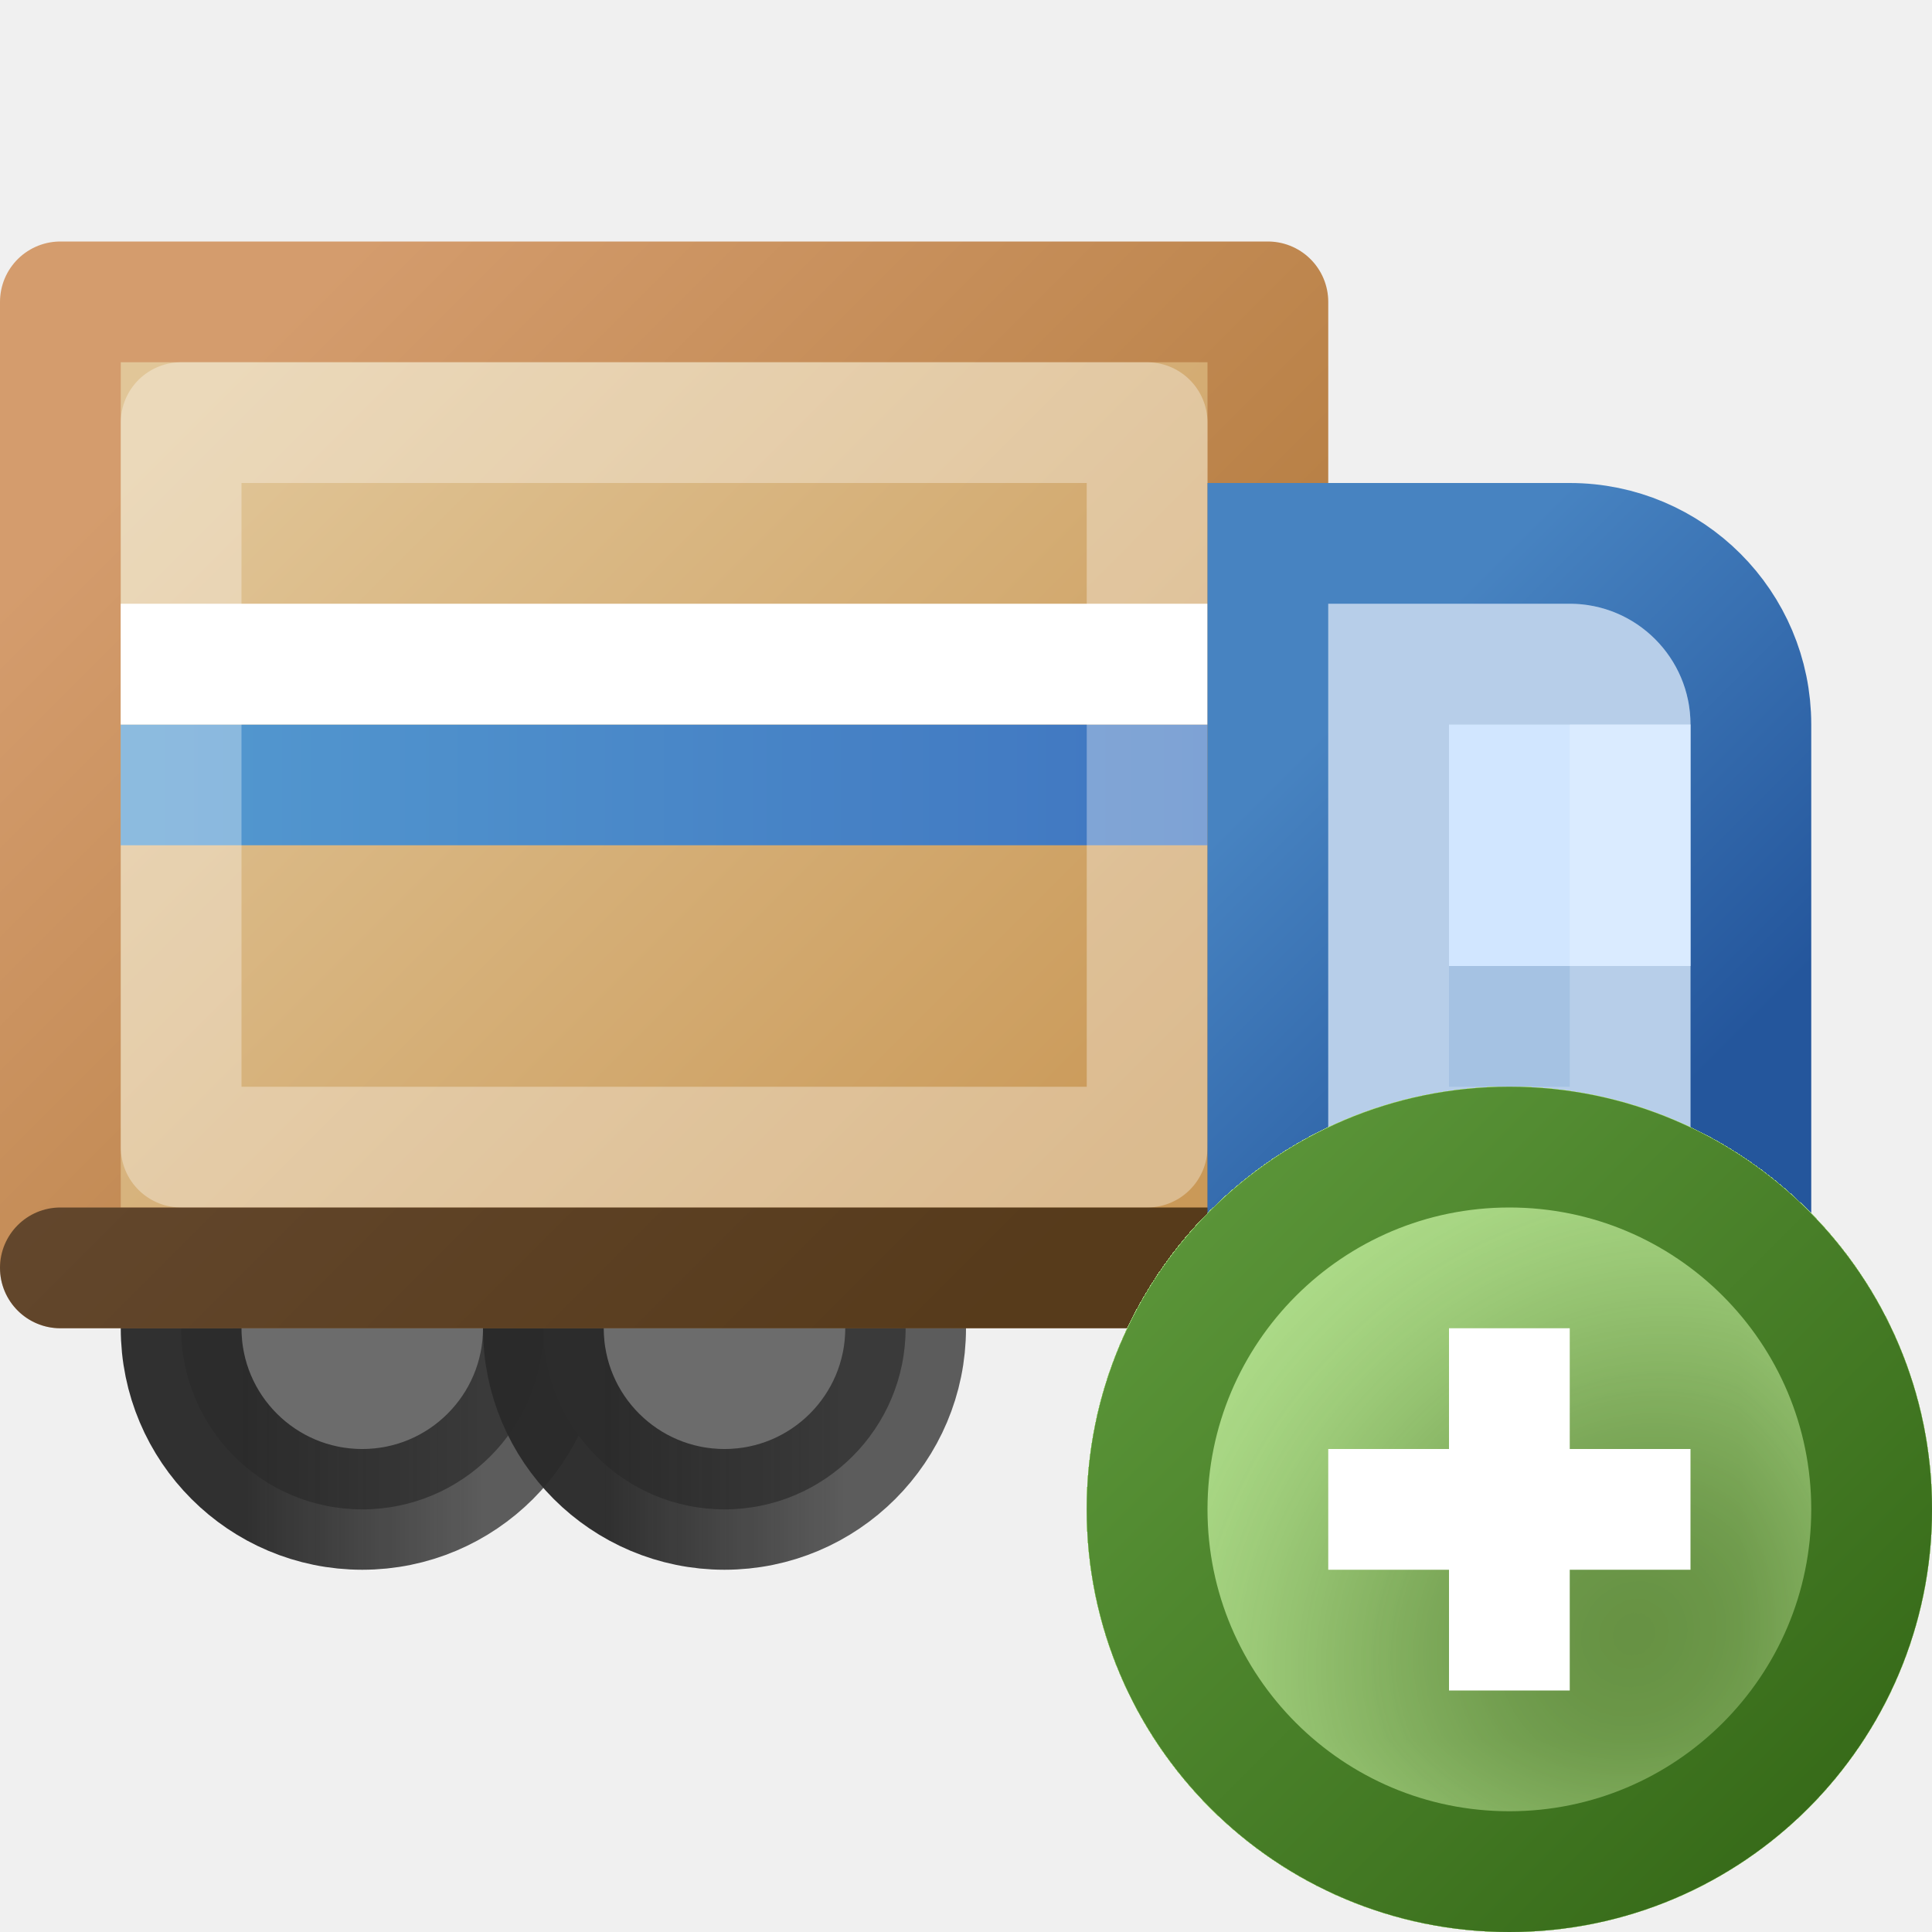
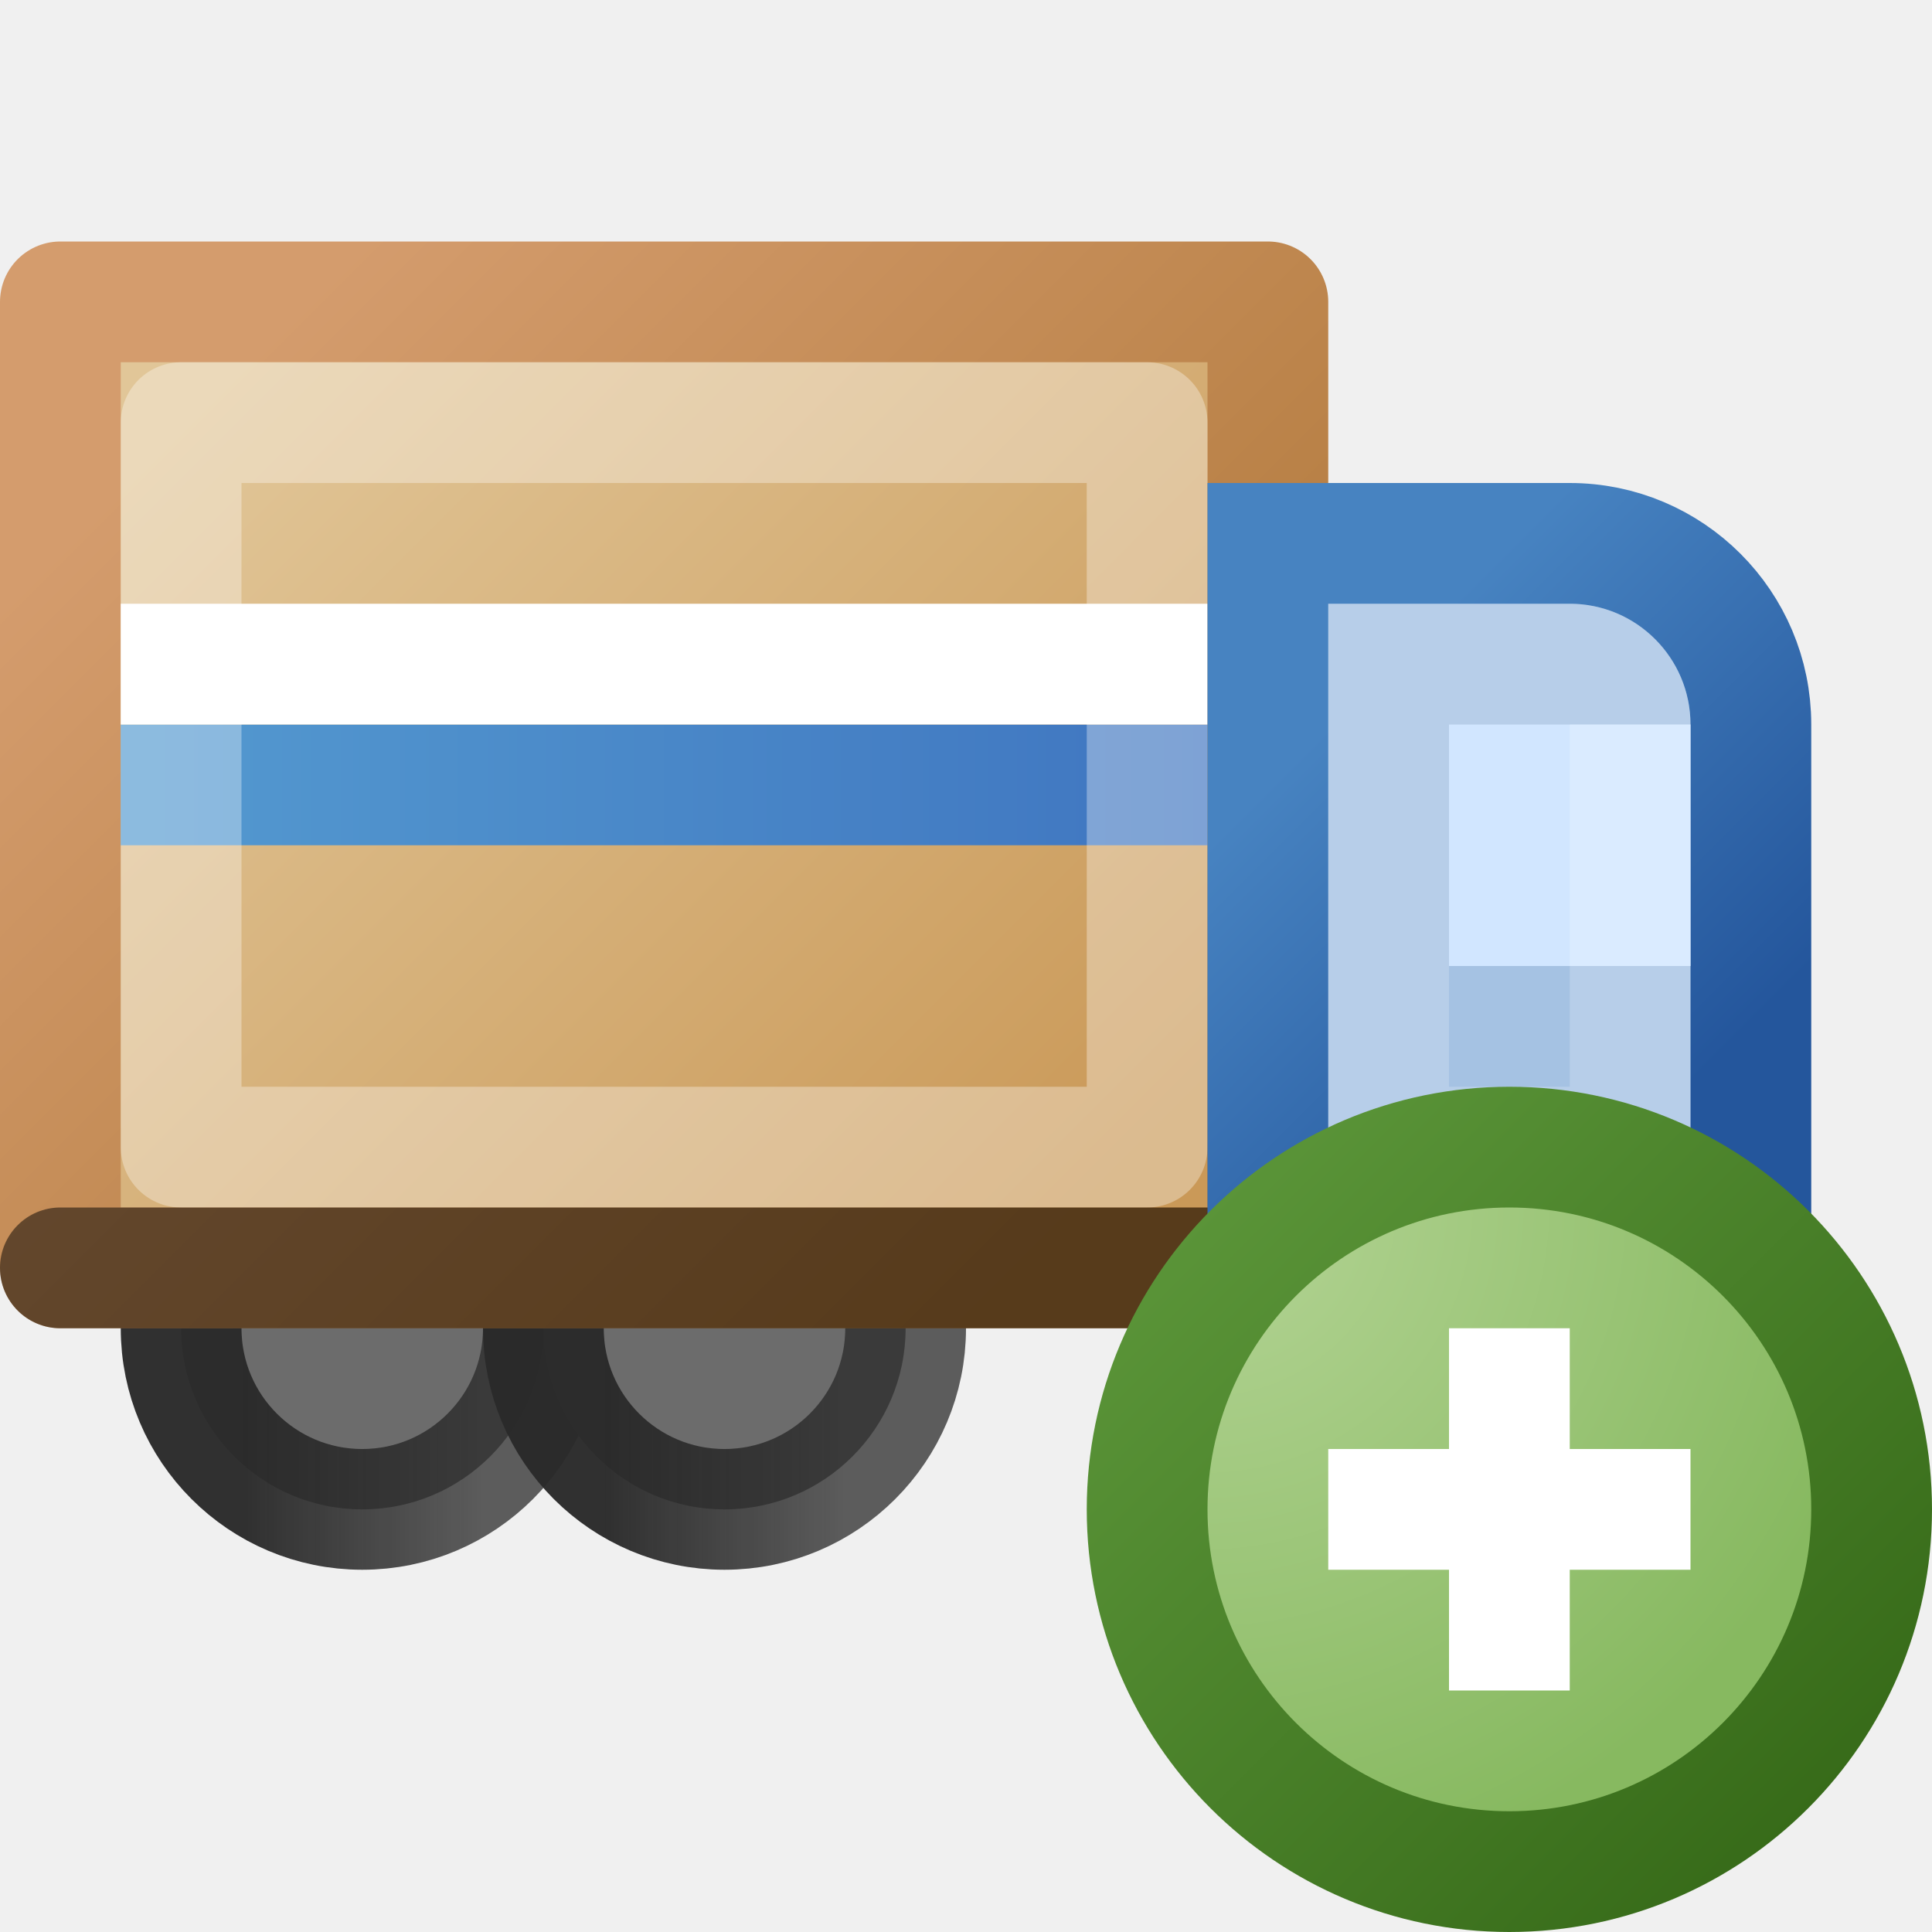
<svg xmlns="http://www.w3.org/2000/svg" width="16" height="16" viewBox="0 0 16 16" fill="none">
  <circle cx="3" cy="11" r="1.5" fill="#6C6C6C" stroke="url(#paint0_linear_464_7912)" />
  <circle cx="6" cy="11" r="1.5" fill="#6C6C6C" stroke="url(#paint1_linear_464_7912)" />
  <circle cx="13" cy="11" r="1.5" fill="#6C6C6C" stroke="url(#paint2_linear_464_7912)" />
  <rect x="0.5" y="2.5" width="10" height="8" fill="url(#paint3_linear_464_7912)" stroke="url(#paint4_linear_464_7912)" stroke-linejoin="round" />
  <rect x="1" y="6" width="9" height="1" fill="url(#paint5_linear_464_7912)" />
  <rect x="1" y="5" width="9" height="1" fill="url(#paint6_linear_464_7912)" />
  <rect x="1.5" y="3.5" width="8" height="6" stroke="white" stroke-opacity="0.33" stroke-linejoin="round" />
  <rect y="10" width="15" height="1" rx="0.5" fill="black" fill-opacity="0.5" />
  <path d="M11 4.5H10.5V5V10V10.5H11H14H14.5V10V6C14.5 5.172 13.828 4.5 13 4.5H11Z" fill="#A5C2E3" stroke="url(#paint7_linear_464_7912)" />
  <rect x="12" y="6" width="2" height="2" fill="#D1E6FF" />
  <path d="M11.5 5.5H13C13.276 5.5 13.5 5.724 13.5 6V9.5H11.5V5.5Z" stroke="white" stroke-opacity="0.2" />
-   <g filter="url(#filter0_i_464_7912)">
-     <circle cx="12.5" cy="12.5" r="3.5" fill="#456F23" />
-   </g>
-   <circle cx="12.5" cy="12.5" r="3" stroke="url(#paint8_linear_464_7912)" />
+   <circle cx="12.5" cy="12.5" r="3" fill="url(#paint8_radial_464_7912)" stroke="url(#paint9_linear_464_7912)" />
  <path fill-rule="evenodd" clip-rule="evenodd" d="M12 12V11H13V12H14V13H13V14H12V13H11V12H12Z" fill="white" />
  <defs>
-     <filter id="filter0_i_464_7912" x="9" y="9" width="9" height="9" filterUnits="userSpaceOnUse" color-interpolation-filters="sRGB">
-       <feFlood flood-opacity="0" result="BackgroundImageFix" />
-       <feBlend mode="normal" in="SourceGraphic" in2="BackgroundImageFix" result="shape" />
-       <feColorMatrix in="SourceAlpha" type="matrix" values="0 0 0 0 0 0 0 0 0 0 0 0 0 0 0 0 0 0 127 0" result="hardAlpha" />
-       <feOffset dx="2" dy="2" />
-       <feGaussianBlur stdDeviation="4" />
-       <feComposite in2="hardAlpha" operator="arithmetic" k2="-1" k3="1" />
-       <feColorMatrix type="matrix" values="0 0 0 0 0.715 0 0 0 0 0.899 0 0 0 0 0.57 0 0 0 1 0" />
-       <feBlend mode="normal" in2="shape" result="effect1_innerShadow_464_7912" />
-     </filter>
    <linearGradient id="paint0_linear_464_7912" x1="2" y1="11" x2="4" y2="11" gradientUnits="userSpaceOnUse">
      <stop stop-color="#292929" stop-opacity="0.965" />
      <stop offset="1" stop-color="#282828" stop-opacity="0.741" />
    </linearGradient>
    <linearGradient id="paint1_linear_464_7912" x1="5" y1="11" x2="7" y2="11" gradientUnits="userSpaceOnUse">
      <stop stop-color="#292929" stop-opacity="0.965" />
      <stop offset="1" stop-color="#282828" stop-opacity="0.741" />
    </linearGradient>
    <linearGradient id="paint2_linear_464_7912" x1="12" y1="11" x2="14" y2="11" gradientUnits="userSpaceOnUse">
      <stop stop-color="#292929" stop-opacity="0.965" />
      <stop offset="1" stop-color="#282828" stop-opacity="0.741" />
    </linearGradient>
    <linearGradient id="paint3_linear_464_7912" x1="2" y1="3" x2="9" y2="10" gradientUnits="userSpaceOnUse">
      <stop stop-color="#E1C698" />
      <stop offset="1" stop-color="#CA9958" />
    </linearGradient>
    <linearGradient id="paint4_linear_464_7912" x1="9" y1="10" x2="2" y2="3" gradientUnits="userSpaceOnUse">
      <stop stop-color="#AE7637" />
      <stop offset="1" stop-color="#D49C6D" />
    </linearGradient>
    <linearGradient id="paint5_linear_464_7912" x1="1" y1="6.5" x2="10" y2="6.5" gradientUnits="userSpaceOnUse">
      <stop stop-color="#549AD0" />
      <stop offset="1" stop-color="#3F75C0" />
    </linearGradient>
    <linearGradient id="paint6_linear_464_7912" x1="1" y1="5.5" x2="10" y2="5.5" gradientUnits="userSpaceOnUse">
      <stop stop-color="white" />
      <stop offset="1" stop-color="white" />
    </linearGradient>
    <linearGradient id="paint7_linear_464_7912" x1="11" y1="6" x2="14" y2="9" gradientUnits="userSpaceOnUse">
      <stop stop-color="#4783C1" />
      <stop offset="1" stop-color="#24569C" />
    </linearGradient>
-     <linearGradient id="paint8_linear_464_7912" x1="15" y1="15" x2="10" y2="10" gradientUnits="userSpaceOnUse">
+     <radialGradient id="paint8_radial_464_7912" cx="0" cy="0" r="1" gradientUnits="userSpaceOnUse" gradientTransform="translate(10 10) rotate(45) scale(5.65685)">
+       <stop stop-color="#B4D495" />
+       <stop offset="1" stop-color="#87B960" />
+     </radialGradient>
+     <linearGradient id="paint9_linear_464_7912" x1="15" y1="15" x2="10" y2="10" gradientUnits="userSpaceOnUse">
      <stop stop-color="#376B19" />
      <stop offset="1" stop-color="#5A9438" />
    </linearGradient>
  </defs>
</svg>
